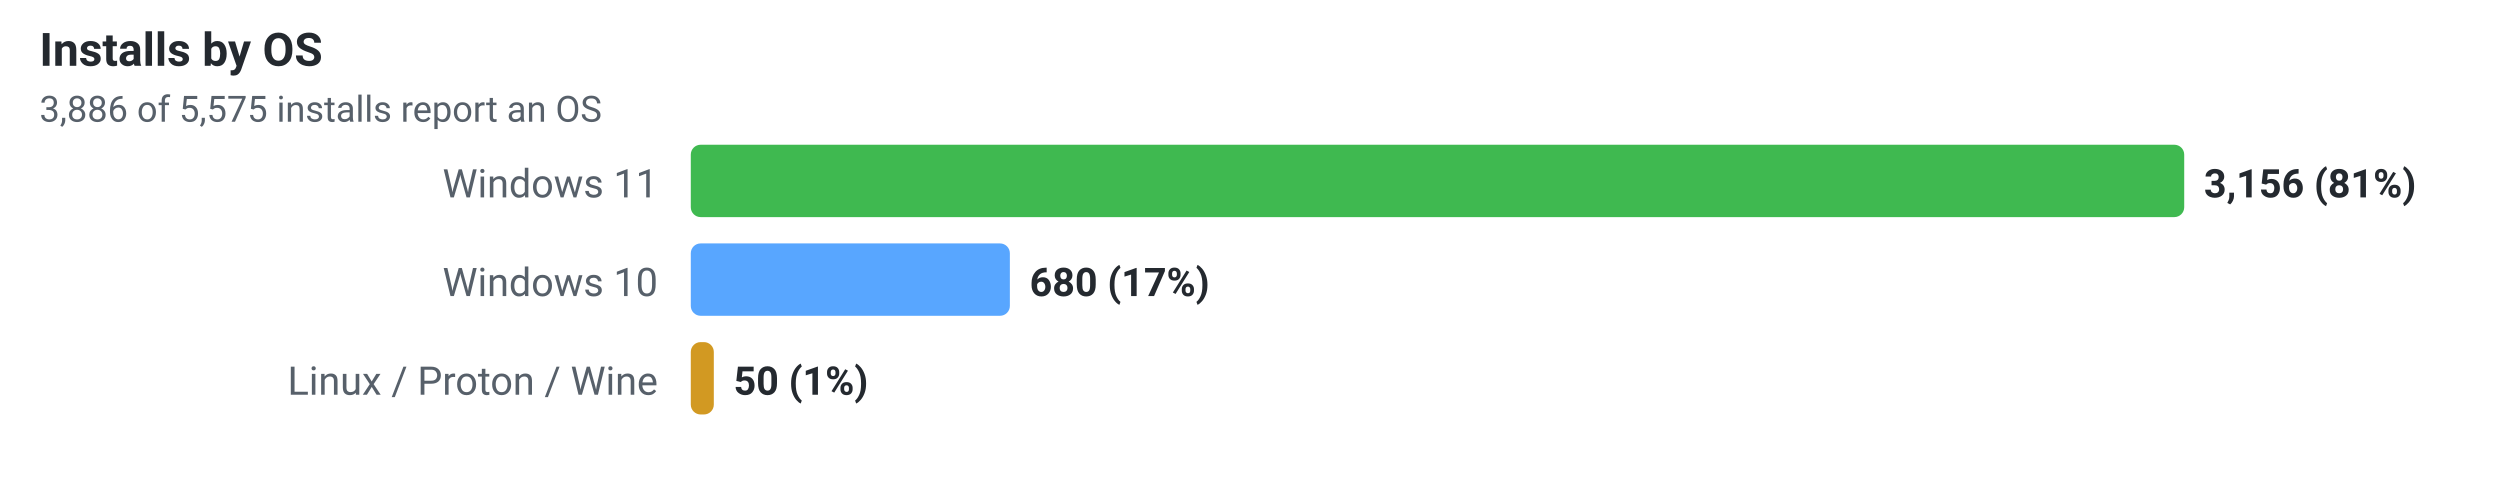
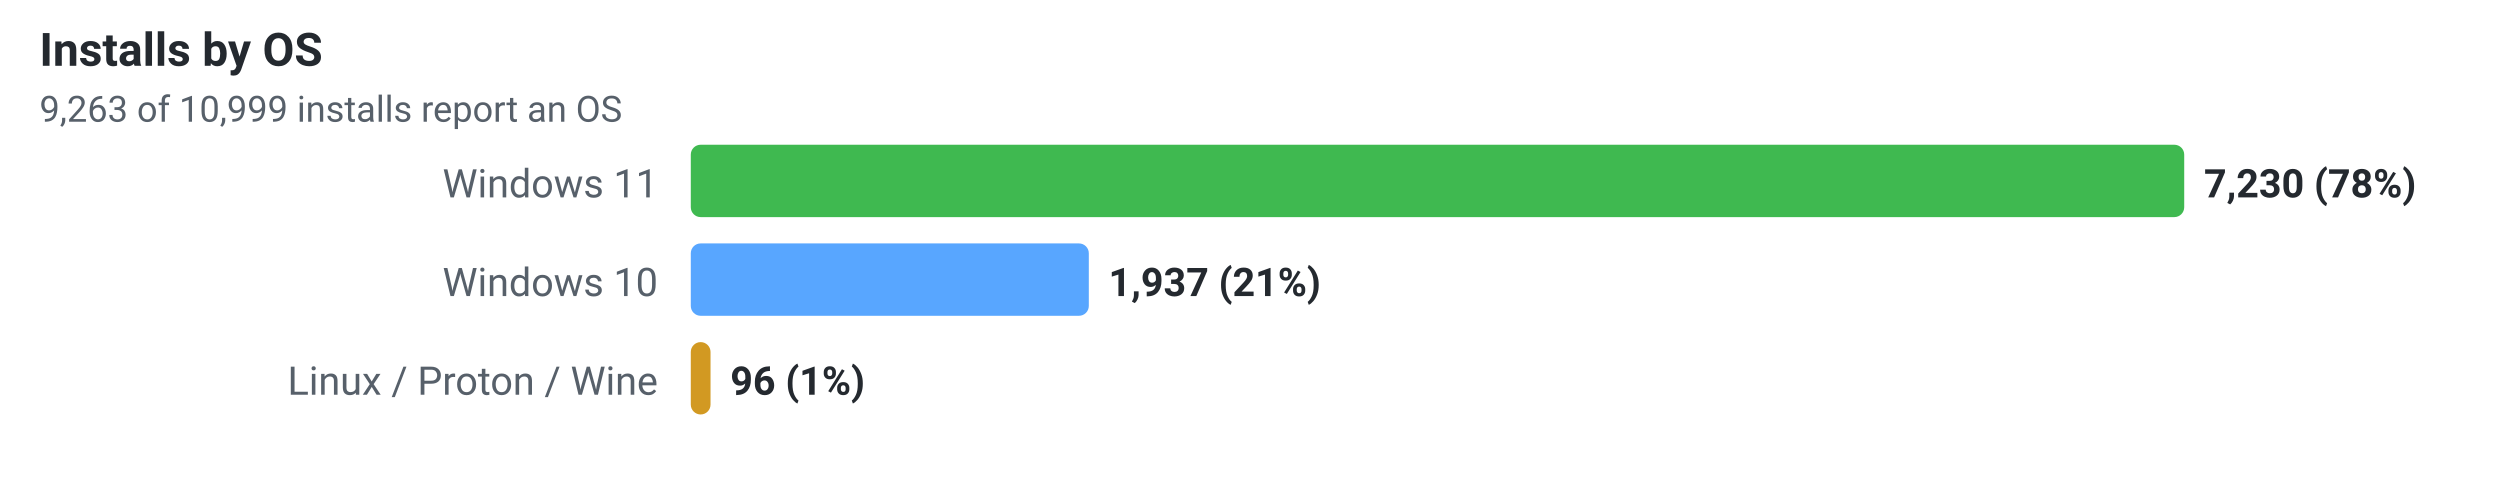
<svg xmlns="http://www.w3.org/2000/svg" width="760" height="146" viewBox="0 0 760 146" role="img">
  <style>
  text{font-family:-apple-system,BlinkMacSystemFont,'Segoe UI',Roboto,Helvetica,Arial,sans-serif}
  .grid{stroke:#d0d7de;stroke-width:1}
  .axis{stroke:#57606a;stroke-width:1}
  .lbl{fill:#57606a;font-size:12px}
  .val{fill:#24292f;font-size:12px;font-weight:600}
  .title{fill:#24292f;font-size:14px;font-weight:700}
  .sub{fill:#57606a;font-size:11px}
+   .gap{fill:#57606a;opacity:.09}
+   .gaplbl{fill:#57606a;font-size:10px;opacity:.85}
  @media (prefers-color-scheme: dark){
    .grid{stroke:#30363d}
    .axis{stroke:#8b949e}
    .lbl{fill:#8b949e}
    .val{fill:#e6edf3}
    .title{fill:#e6edf3}
    .sub{fill:#8b949e}
+     .gap{fill:#8b949e;opacity:.13}
+     .gaplbl{fill:#8b949e}
  }
</style>
  <text x="12" y="20" class="title">Installs by OS</text>
-   <text x="12" y="37" class="sub">3,886 of 5,575 installs report an OS</text>
+   <text x="12" y="37" class="sub">9,263 of 10,999 installs report an OS</text>
  <text x="200" y="60" class="lbl" text-anchor="end">Windows 11</text>
  <rect x="210" y="44" width="454" height="22" rx="3" fill="#3fb950" />
-   <text x="670" y="60" class="val">3,156 (81%)</text>
+   <text x="670" y="60" class="val">7,230 (78%)</text>
  <text x="200" y="90" class="lbl" text-anchor="end">Windows 10</text>
-   <rect x="210" y="74" width="97" height="22" rx="3" fill="#58a6ff" />
-   <text x="313" y="90" class="val">680 (17%)</text>
+   <rect x="210" y="74" width="121" height="22" rx="3" fill="#58a6ff" />
+   <text x="337" y="90" class="val">1,937 (21%)</text>
  <text x="200" y="120" class="lbl" text-anchor="end">Linux / Proton / Wine</text>
-   <rect x="210" y="104" width="7" height="22" rx="3" fill="#d29922" />
-   <text x="223" y="120" class="val">50 (1%)</text>
+   <rect x="210" y="104" width="6" height="22" rx="3" fill="#d29922" />
+   <text x="222" y="120" class="val">96 (1%)</text>
</svg>
